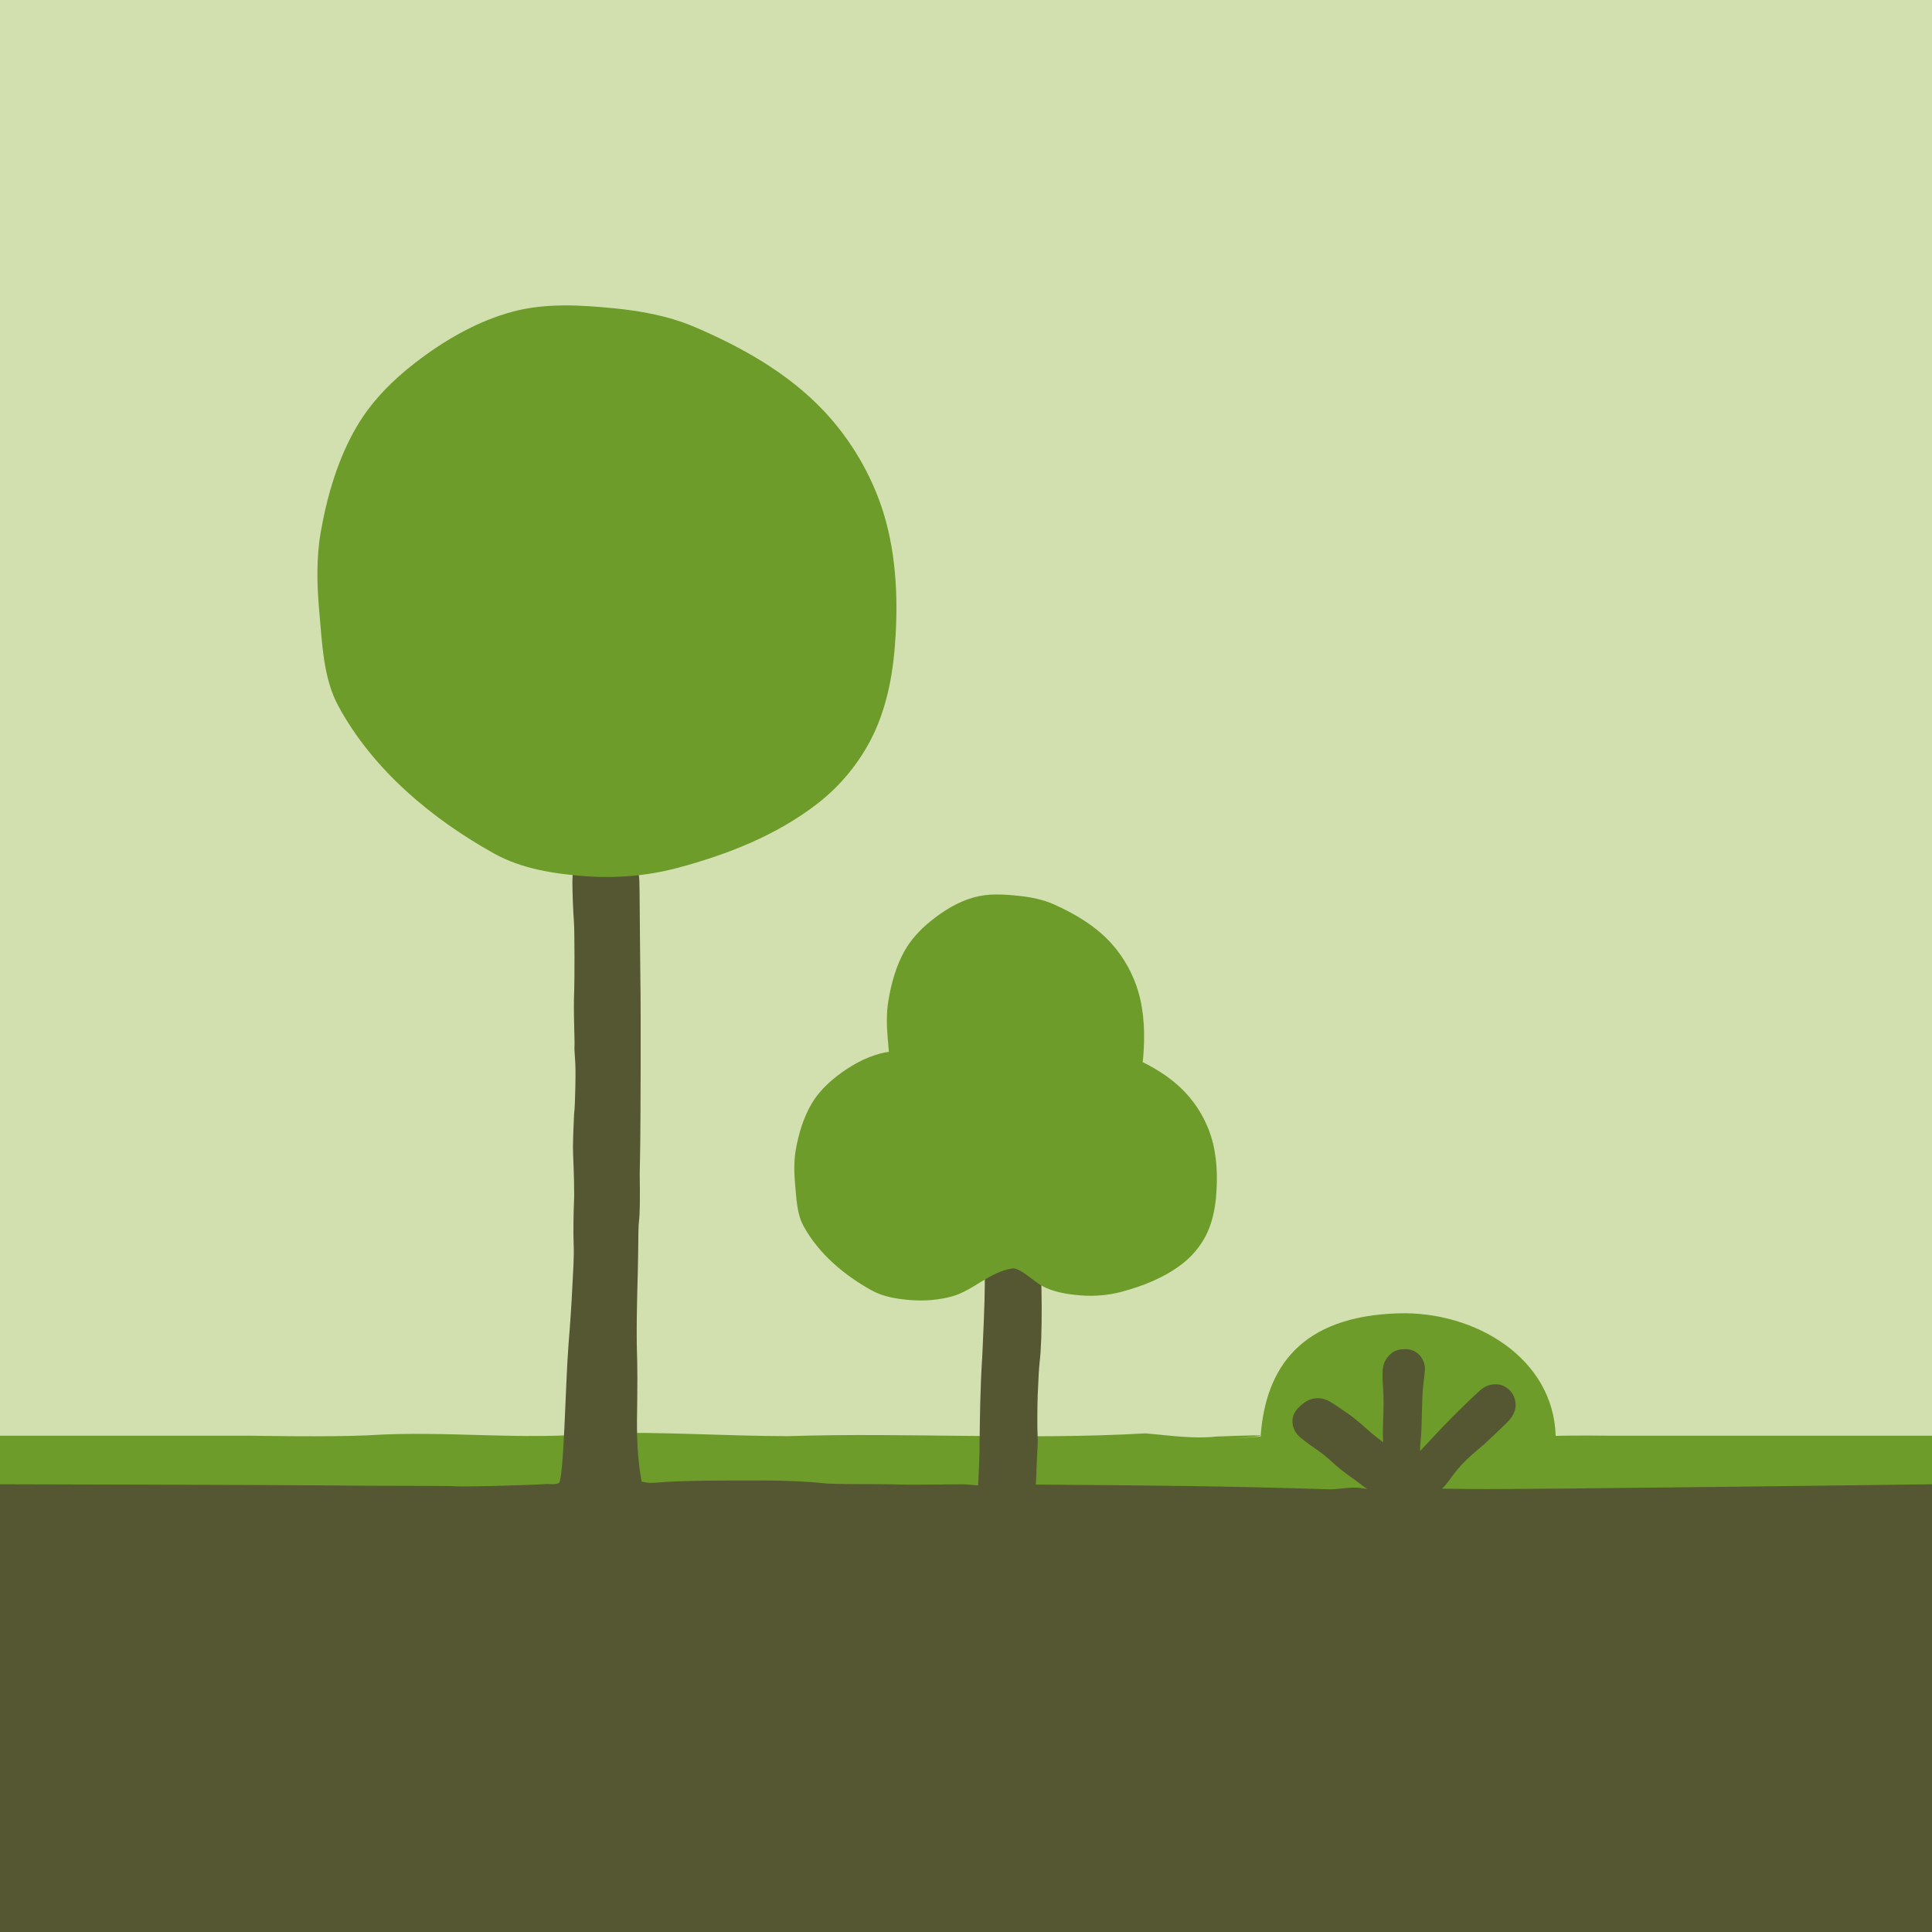
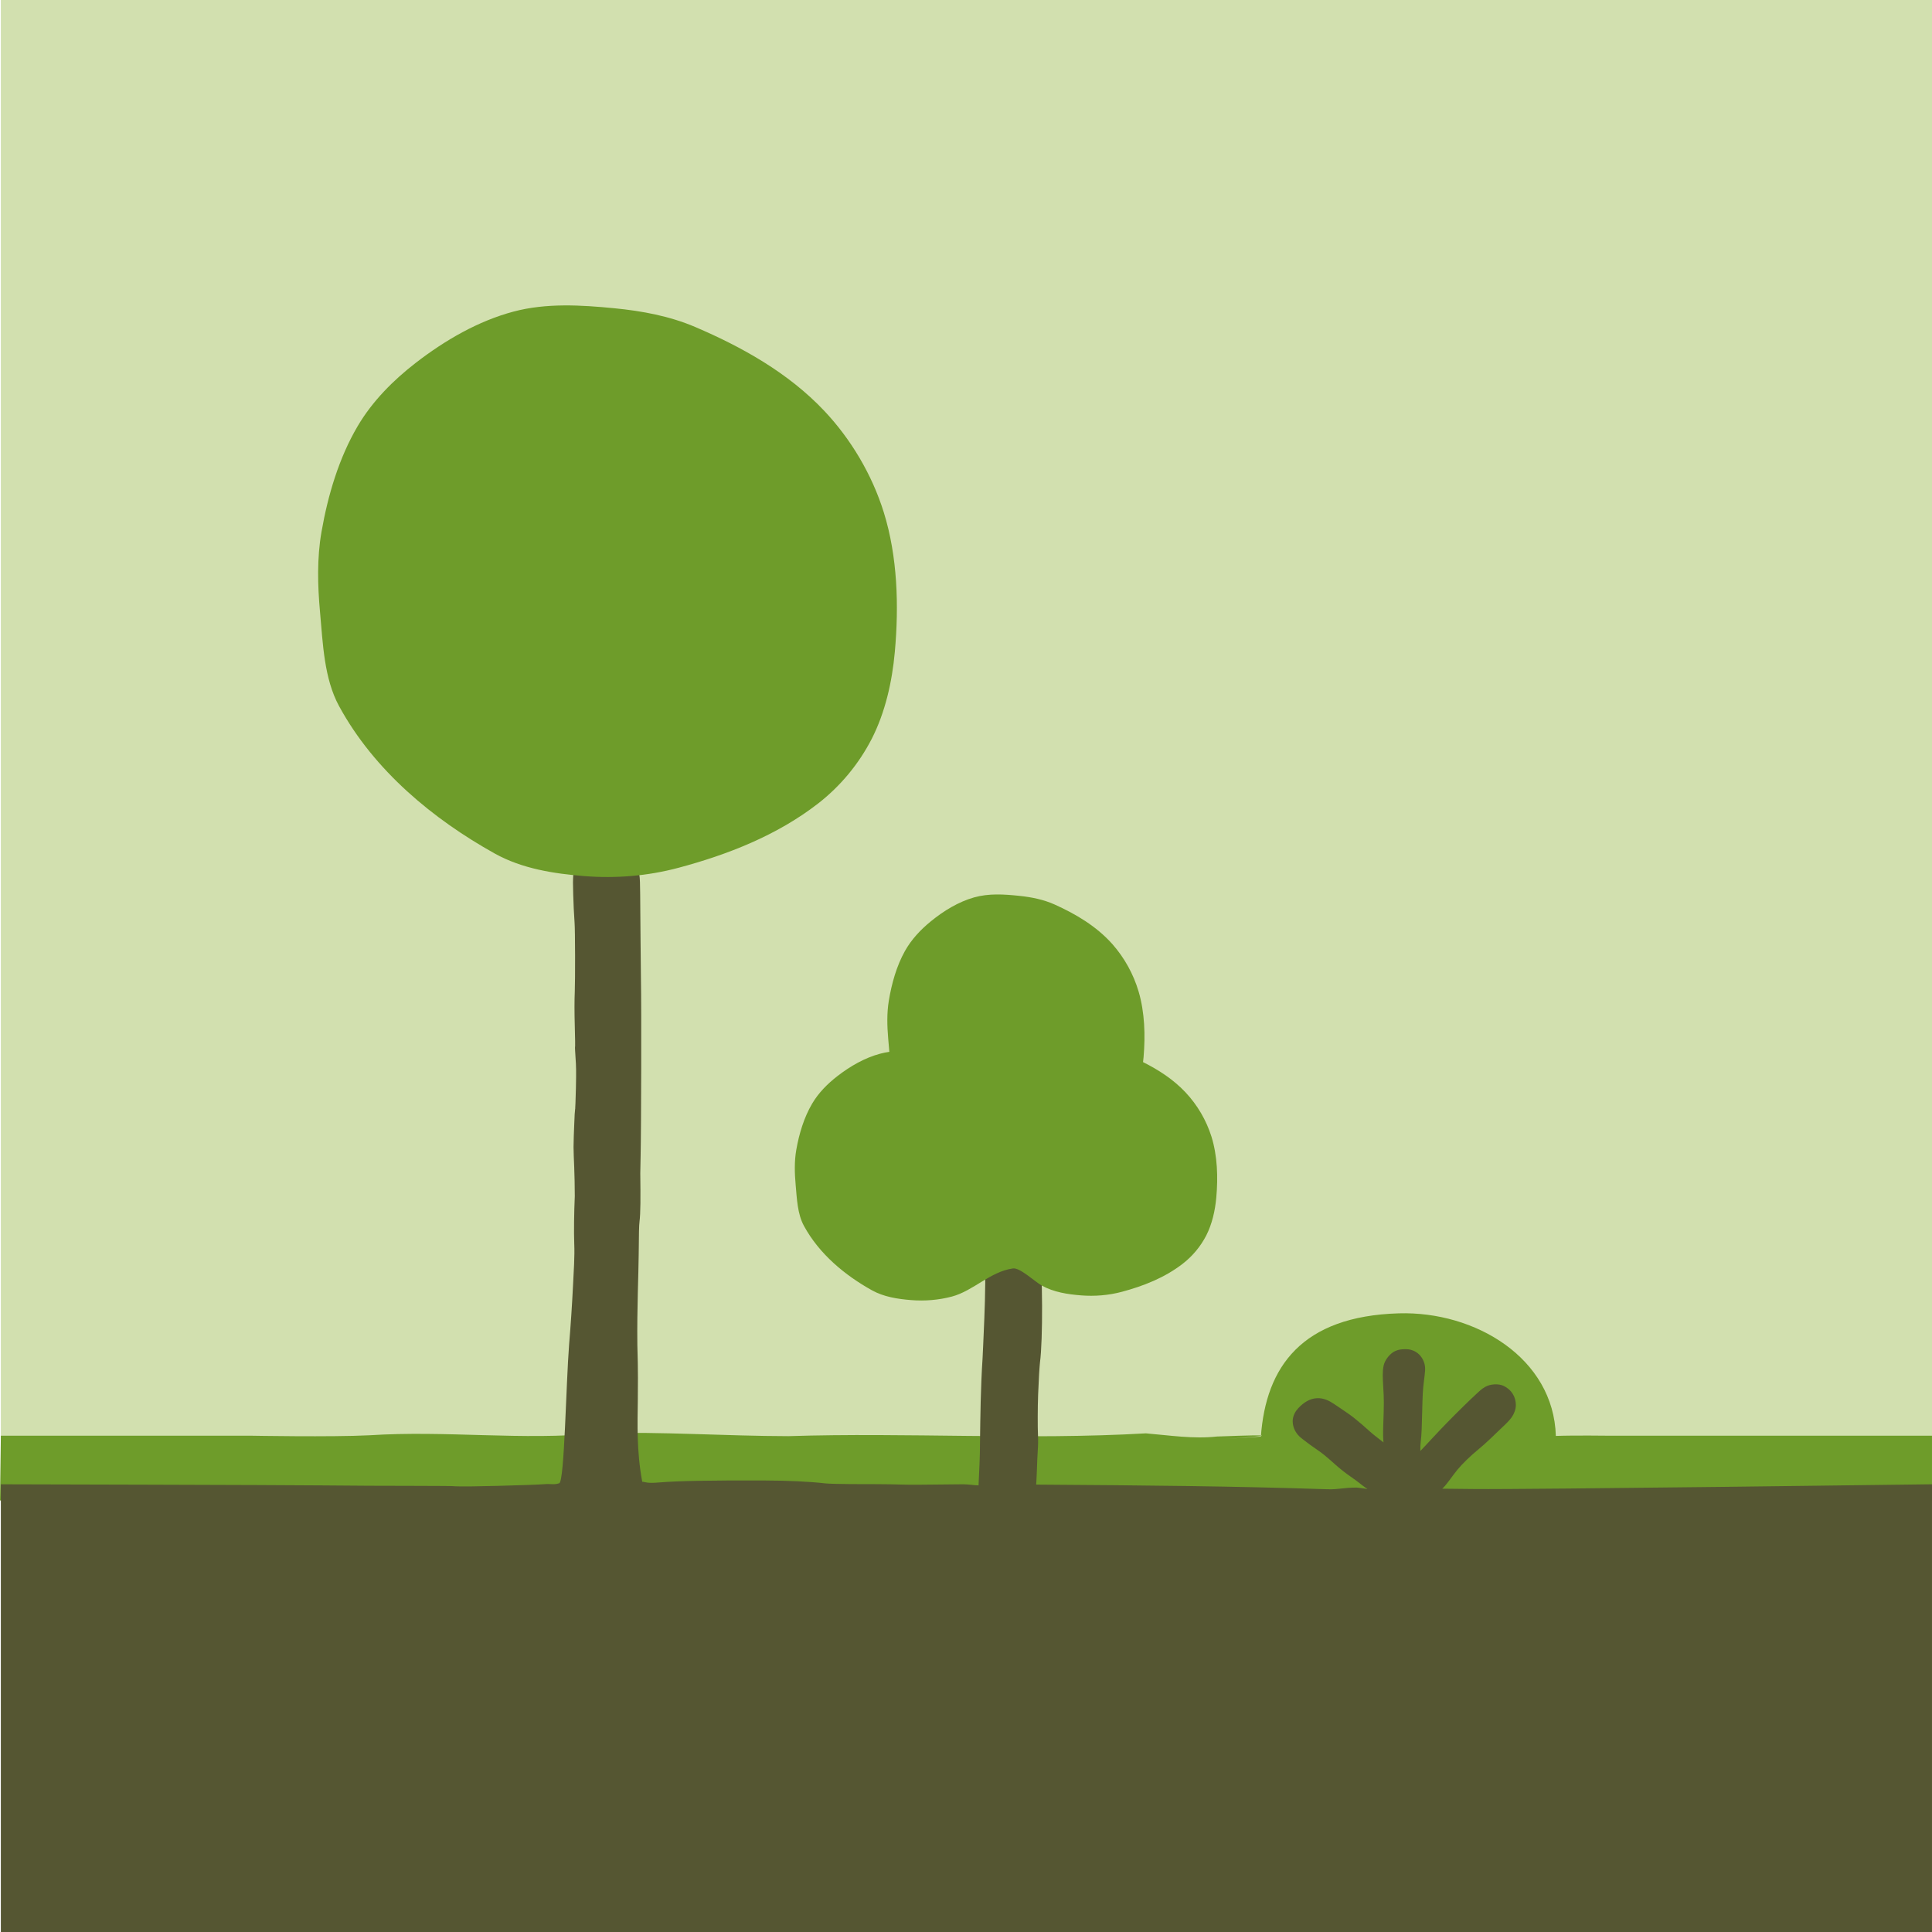
- <svg xmlns="http://www.w3.org/2000/svg" width="200" height="200">
+ <svg xmlns="http://www.w3.org/2000/svg" width="220" height="220">
  <g color="#000">
-     <path style="marker:none" fill="#d2e0af" fill-rule="evenodd" overflow="visible" d="M0 0h200v151.75H0z" />
-     <path style="marker:none" d="M26.413 155.36s-8.102-.11-12.154-.117c-4.783-.008-14.347.088-14.347.088L0 148.626l25.904-.002s8.347.154 12.255-.044c8.016-.52 15.746.56 23.77-.213 6.56-.177 13.09.292 19.624.303 12.322-.394 24.71.42 37.03-.29 2.451.204 4.91.6 7.376.328 13.997-.529-9.457.934 4.537.007.518-7.222 4.235-12.462 14.279-12.76 7.924-.234 16.039 4.633 16.268 12.692 1.863-.071 5.532-.023 5.532-.023l33.425.002v6.706l-33.447.036z" fill="#6e9c2a" fill-rule="evenodd" overflow="visible" />
-     <path style="text-indent:0;text-align:start;line-height:normal;text-transform:none;block-progression:tb;marker:none;-inkscape-font-specification:Sans" d="M63.713 88.944c-.942-.023-2.016.04-2.79.198-.583.119-1.305.59-1.553 1.191-.112.269-.086.314-.094.386-.008.07-.009.123-.011.186a9.325 9.325 0 0 0-.012.444 68.682 68.682 0 0 0 .163 4.133c.066.848.07 6.005.024 7.146-.041 1.016-.04 2.061 0 3.608.015.588.03 1.127.035 1.517.003.196 0 .353 0 .456v.105c-.002.024-.011.054-.012.07-.002.054 0 .088 0 .128 0 .08.007.165.012.269.01.207.025.482.046.77.06.78.072 1.336.035 3.095-.012.598-.033 1.142-.046 1.54-.007.2-.018.363-.024.468v.046c-.002.014.001.04 0 .047v.012c-.002.015-.01.034-.011.047-.007.054-.007.1-.012.151-.01.104-.026.236-.035.386-.018.299-.03.69-.047 1.109a68.94 68.94 0 0 0-.07 2.277c0 .442.037 1.344.07 2.09.032.696.056 2.075.059 3-.073 1.688-.103 3.721-.057 4.902.062 1.351-.056 2.9-.126 4.349a185.154 185.154 0 0 1-.406 6.118c-.32 4.037-.476 14.182-1.023 14.358-.588.188-.822.034-1.518.093-.386.04-2.672.124-4.787.175-1.057.026-2.105.05-2.93.058-.825.01-1.537-.013-1.518-.011-.362-.033-.816-.028-1.635-.035a260.48 260.48 0 0 0-2.954-.012h-.011c-2.174 0-6.289-.012-9.13-.047C29.53 153.722 0 153.652 0 153.652V200h200v-46.348s-41.812.55-47.407.492l-3.316-.035c.477-.422 1.015-1.29 1.576-1.967.523-.632 1.377-1.456 2.101-2.044.361-.293.885-.76 1.25-1.109.326-.312.919-.885 1.319-1.26.412-.388.714-.683.957-1.028.244-.346.42-.822.42-1.238 0-.87-.443-1.58-1.214-1.973-.57-.29-1.43-.223-1.961.082-.43.247-.583.43-.97.782a57.82 57.82 0 0 0-1.365 1.308 91.087 91.087 0 0 0-3.13 3.21c-.67.731-.957 1.025-1.249 1.331a6.949 6.949 0 0 1 .047-1.039c.077-.558.108-1.53.14-2.942.044-1.91.074-2.362.187-3.28.115-.934.182-1.297.047-1.787-.15-.546-.53-1.08-1.133-1.331-.392-.164-.671-.16-.969-.152-.298.008-.576.029-.946.198-.488.225-1.05.882-1.179 1.507-.13.625-.095 1.25-.035 2.23.079 1.284.08 1.653 0 3.934-.036 1.031-.011 1.363.023 1.775-.534-.41-1.145-.886-1.412-1.132a33.463 33.463 0 0 0-1.693-1.448 18.188 18.188 0 0 0-.981-.7c-.373-.254-.827-.558-1.004-.678-.521-.354-1.089-.641-1.775-.619-.686.023-1.272.383-1.716.794-.328.304-.631.647-.77 1.18-.14.531.027 1.138.268 1.517.297.47.511.584.875.876.364.291.826.619 1.355.98.556.381.92.682 1.868 1.53.434.388 1.059.884 1.541 1.215.382.261.943.676 1.11.817.268.228.682.496.682.496s-.816-.13-1.138-.152c-1.457.008-1.826.215-3.036.175-9.879-.325-18.473-.401-30.144-.482 0 0 .05-.69.07-1.366.025-.783.066-1.789.094-2.136.04-.505.048-1.114.023-1.623-.04-.817-.033-2.882.015-4.175.022-.606.07-1.573.1-2.117a29.02 29.02 0 0 1 .093-1.226c.314-2.383.28-9.325-.047-11.804a20.79 20.79 0 0 0-.093-.654c-.032-.195-.034-.258-.117-.525-.148-.476-.459-.953-.91-1.25-.453-.297-.966-.398-1.46-.397-.617 0-2.067.17-2.545.748-.478.577-.54 1.227-.549 1.891.008.726.017 1.39.035 1.997.066 2.135-.067 5.31-.142 6.932-.048.871-.06 1.746-.117 2.615-.2 3.01-.234 6.102-.266 8.725.004 1.463-.09 3.074-.152 4.449-.722-.036-.82-.093-1.565-.117-9.49.112-3.11-.012-11.704-.02-1.233-.004-2.327-.042-2.568-.07-1.715-.194-3.878-.293-6.363-.303-5.282-.02-8.96.041-10.789.199-1.464.126-1.471-.055-1.84-.066-.6-3.197-.487-6.151-.46-8.346.047-3.948-.033-4.675-.047-5.815-.044-3.813.127-7.388.14-9.387.015-2.233.036-3.005.082-3.351v-.012c.115-.86.112-2.588.082-5.009v-.023c0-.208.016-1.03.035-1.798.062-2.547.089-15.61.035-18.12-.027-1.259-.067-7.99-.082-9.003-.015-1.033-.01-1.536-.093-2.031a1.828 1.828 0 0 0-.339-.818c-.205-.265-.433-.394-.537-.455a2.164 2.164 0 0 0-.724-.233 7.667 7.667 0 0 0-.805-.047z" font-weight="400" fill="#555632" overflow="visible" font-family="Sans" />
-     <path style="marker:none" d="M70.166 89.837c-3.163.844-6.484 1.116-9.729.857-3.168-.254-6.455-.76-9.295-2.341-6.314-3.515-12.473-8.554-16.12-15.269-1.547-2.848-1.668-6.425-1.968-9.734-.249-2.748-.322-5.573.152-8.285.67-3.83 1.82-7.675 3.742-10.941 1.535-2.61 3.706-4.77 6.01-6.552 3.064-2.372 6.501-4.347 10.135-5.315 3.394-.904 6.991-.686 10.469-.344 2.836.279 5.705.805 8.362 1.942 4.814 2.06 9.623 4.728 13.356 8.68 2.726 2.886 4.936 6.56 6.165 10.513 1.42 4.568 1.573 9.632 1.14 14.44-.281 3.113-1.004 6.28-2.394 9.001a20.186 20.186 0 0 1-5.551 6.689c-4.282 3.319-9.396 5.303-14.475 6.659zm32.942 2.758a8.795 8.795 0 0 0-2.312.303c-1.614.455-3.142 1.383-4.504 2.497-1.023.836-1.988 1.846-2.67 3.071-.854 1.533-1.363 3.336-1.66 5.134-.21 1.272-.176 2.606-.065 3.896.039.459.075.92.119 1.389-.324.044-.638.11-.955.195-1.585.423-3.091 1.287-4.428 2.323-1.005.778-1.946 1.715-2.616 2.854-.838 1.426-1.347 3.104-1.638 4.776-.207 1.183-.174 2.414-.066 3.614.131 1.444.183 3.01.858 4.254 1.59 2.93 4.278 5.13 7.033 6.664 1.239.69 2.676.91 4.059 1.02 1.415.113 2.863 0 4.243-.369 2.215-.592 3.975-2.588 6.317-2.909.717-.098 2.205 1.326 2.973 1.77 1.24.69 2.677.909 4.06 1.02 1.415.113 2.863 0 4.243-.37 2.215-.591 4.438-1.46 6.306-2.908a8.836 8.836 0 0 0 2.43-2.92c.607-1.187.92-2.57 1.043-3.928.189-2.099.12-4.312-.5-6.306a11.962 11.962 0 0 0-2.691-4.59c-1.258-1.333-2.793-2.327-4.396-3.126.02-.173.04-.339.055-.51.192-2.257.12-4.64-.51-6.784a13.032 13.032 0 0 0-2.736-4.938c-1.658-1.855-3.798-3.103-5.936-4.07-1.18-.533-2.451-.78-3.712-.911-.772-.08-1.563-.149-2.344-.141z" fill="#6e9c2a" overflow="visible" />
+     <path style="marker:none" fill="#d2e0af" fill-rule="evenodd" overflow="visible" d="M.097 0H220v166.925H.097z" />
+     <path style="marker:none" d="M29.139 170.896s-8.91-.121-13.364-.129c-5.258-.009-15.775.097-15.775.097l.097-7.376 28.483-.002s9.177.17 13.474-.048c8.813-.571 17.313.615 26.136-.234 7.212-.195 14.393.321 21.576.333 13.548-.433 27.169.463 40.715-.319 2.695.224 5.4.66 8.11.36 15.39-.58-10.399 1.028 4.988.009.57-7.944 4.657-13.708 15.7-14.035 8.713-.258 17.635 5.096 17.887 13.96 2.048-.078 6.083-.025 6.083-.025l36.75.002v7.376l-36.774.04z" fill="#6e9c2a" fill-rule="evenodd" overflow="visible" />
+     <path style="text-indent:0;text-align:start;line-height:normal;text-transform:none;block-progression:tb;marker:none;-inkscape-font-specification:Sans" d="M70.15 97.838c-1.035-.024-2.217.045-3.068.219-.64.13-1.434.65-1.707 1.31-.122.295-.094.345-.103.423-.009.079-.01.136-.013.206-.007.14-.012.305-.013.488 0 .366.011.832.026 1.349.03 1.033.082 2.258.154 3.198.073.932.077 6.605.026 7.86-.045 1.117-.044 2.267 0 3.968.016.647.032 1.24.038 1.67.003.215 0 .388 0 .5v.117c-.002.026-.012.06-.013.077-.002.06 0 .097 0 .141.001.089.008.182.013.296.011.228.028.53.051.848.065.858.08 1.468.039 3.403-.013.658-.036 1.257-.051 1.695-.008.22-.02.399-.026.514v.051c-.002.016.001.044 0 .052v.013c-.002.016-.011.037-.013.051-.008.06-.008.11-.013.167-.01.114-.029.26-.038.424-.02.329-.033.759-.052 1.22a76.054 76.054 0 0 0-.077 2.504c0 .487.04 1.48.077 2.3.035.766.062 2.282.065 3.3-.08 1.857-.113 4.093-.062 5.392.067 1.486-.063 3.19-.139 4.784a203.772 203.772 0 0 1-.446 6.73c-.352 4.44-.524 15.6-1.125 15.793-.647.208-.904.038-1.669.103-.425.044-2.938.136-5.263.192-1.163.029-2.315.055-3.223.065-.907.01-1.69-.015-1.669-.013-.398-.037-.897-.03-1.797-.039a286.64 286.64 0 0 0-3.248-.013h-.013c-2.39 0-6.914-.013-10.039-.051-4.193-.05-36.662-.127-36.662-.127V220h219.902v-50.983s-45.972.606-52.123.54l-3.646-.038c.524-.463 1.115-1.419 1.732-2.163.575-.695 1.514-1.601 2.31-2.248a25.81 25.81 0 0 0 1.374-1.22c.359-.344 1.01-.973 1.45-1.387.454-.426.785-.75 1.053-1.13.268-.38.463-.905.463-1.362 0-.956-.488-1.738-1.336-2.17-.626-.32-1.572-.246-2.156.09-.472.271-.642.472-1.066.86-.424.388-.937.884-1.502 1.439a100.182 100.182 0 0 0-3.44 3.531c-.738.804-1.053 1.127-1.374 1.465a7.734 7.734 0 0 1 .051-1.143c.085-.614.12-1.684.155-3.237.048-2.1.08-2.598.205-3.609.126-1.026.2-1.426.051-1.965-.165-.6-.582-1.187-1.245-1.464-.431-.18-.738-.176-1.065-.167-.328.009-.634.031-1.04.218-.537.247-1.155.97-1.297 1.657-.142.688-.104 1.376-.038 2.453.086 1.413.087 1.82 0 4.328-.04 1.134-.013 1.5.025 1.953-.587-.451-1.26-.975-1.553-1.246a36.799 36.799 0 0 0-1.862-1.593c-.254-.203-.652-.48-1.078-.77-.41-.28-.91-.613-1.104-.745-.573-.39-1.197-.706-1.951-.681-.755.025-1.4.42-1.887.873-.36.334-.694.712-.848 1.297-.153.586.031 1.253.296 1.67.327.516.562.643.962.963.4.321.908.68 1.49 1.08.61.418 1.011.749 2.054 1.682.477.427 1.163.972 1.694 1.335.42.288 1.037.744 1.22.9.295.25.75.545.75.545s-.896-.143-1.251-.167c-1.602.009-2.008.236-3.338.192-10.862-.357-20.311-.44-33.143-.53 0 0 .053-.758.077-1.502.026-.861.072-1.968.102-2.35a14.77 14.77 0 0 0 .026-1.786c-.044-.898-.037-3.169.016-4.592.024-.667.076-1.73.11-2.328.029-.52.084-1.207.102-1.349.345-2.621.308-10.258-.051-12.985a22.995 22.995 0 0 0-.103-.719c-.035-.214-.037-.284-.128-.578-.163-.523-.504-1.047-1.002-1.374-.497-.327-1.061-.438-1.604-.437-.678 0-2.272.187-2.798.822-.526.636-.594 1.35-.603 2.081.009.799.018 1.53.038 2.196.073 2.349-.074 5.842-.156 7.626-.054.958-.067 1.92-.129 2.876-.22 3.311-.257 6.713-.293 9.598.004 1.609-.099 3.381-.166 4.893-.794-.039-.902-.101-1.722-.128-10.435.123-3.419-.014-12.868-.021-1.355-.005-2.56-.047-2.824-.077-1.886-.215-4.264-.324-6.997-.334-5.806-.022-9.851.045-11.861.218-1.61.14-1.618-.06-2.024-.072-.658-3.516-.535-6.766-.505-9.181.051-4.342-.037-5.142-.052-6.396-.049-4.194.14-8.127.154-10.326.017-2.456.04-3.306.09-3.686v-.013c.126-.945.124-2.847.09-5.51v-.025c0-.23.017-1.132.038-1.978.069-2.802.098-17.17.039-19.933-.03-1.384-.074-8.787-.09-9.902-.017-1.136-.011-1.69-.103-2.235a2.012 2.012 0 0 0-.372-.899c-.226-.292-.476-.434-.59-.5a2.379 2.379 0 0 0-.796-.258 8.46 8.46 0 0 0-.886-.051z" font-weight="400" fill="#555632" overflow="visible" font-family="Sans" />
+     <path style="marker:none" d="M77.245 98.82c-3.477.93-7.129 1.229-10.696.943-3.484-.279-7.097-.836-10.22-2.575-6.943-3.866-13.715-9.41-17.725-16.795-1.7-3.133-1.834-7.068-2.163-10.708-.274-3.023-.354-6.13.167-9.113.736-4.213 2-8.443 4.114-12.036 1.688-2.87 4.075-5.246 6.607-7.207 3.37-2.609 7.15-4.782 11.144-5.847 3.733-.994 7.687-.754 11.511-.378 3.12.307 6.273.886 9.195 2.137 5.293 2.266 10.58 5.2 14.685 9.547 2.997 3.175 5.427 7.217 6.778 11.565 1.56 5.025 1.73 10.595 1.253 15.884-.309 3.424-1.103 6.908-2.632 9.901a22.203 22.203 0 0 1-6.103 7.357c-4.708 3.652-10.332 5.834-15.915 7.326zm36.221 3.034c-.86.008-1.713.101-2.542.334-1.775.5-3.455 1.521-4.952 2.746-1.125.92-2.186 2.032-2.936 3.379-.939 1.686-1.499 3.67-1.826 5.647-.231 1.4-.193 2.866-.071 4.285.043.505.083 1.013.131 1.529a8.485 8.485 0 0 0-1.05.214c-1.743.465-3.399 1.416-4.869 2.555-1.105.856-2.14 1.887-2.876 3.14-.921 1.568-1.48 3.414-1.801 5.253-.228 1.302-.191 2.656-.072 3.975.144 1.59.2 3.313.943 4.68 1.75 3.224 4.703 5.643 7.732 7.33 1.363.76 2.943 1 4.463 1.123 1.557.124 3.149 0 4.666-.406 2.436-.651 4.37-2.847 6.945-3.2.789-.108 2.425 1.459 3.27 1.946 1.362.76 2.943 1 4.463 1.122 1.556.125 3.148 0 4.666-.406 2.435-.65 4.879-1.605 6.933-3.199a9.718 9.718 0 0 0 2.673-3.211c.666-1.307 1.01-2.828 1.145-4.322.208-2.308.132-4.743-.549-6.936a13.16 13.16 0 0 0-2.96-5.05c-1.382-1.466-3.07-2.559-4.832-3.438.022-.19.044-.373.06-.562.212-2.482.132-5.103-.561-7.461a14.337 14.337 0 0 0-3.007-5.432c-1.824-2.04-4.176-3.413-6.528-4.477-1.298-.587-2.695-.859-4.08-1.003-.85-.088-1.72-.163-2.578-.155z" fill="#6e9c2a" overflow="visible" />
  </g>
</svg>
